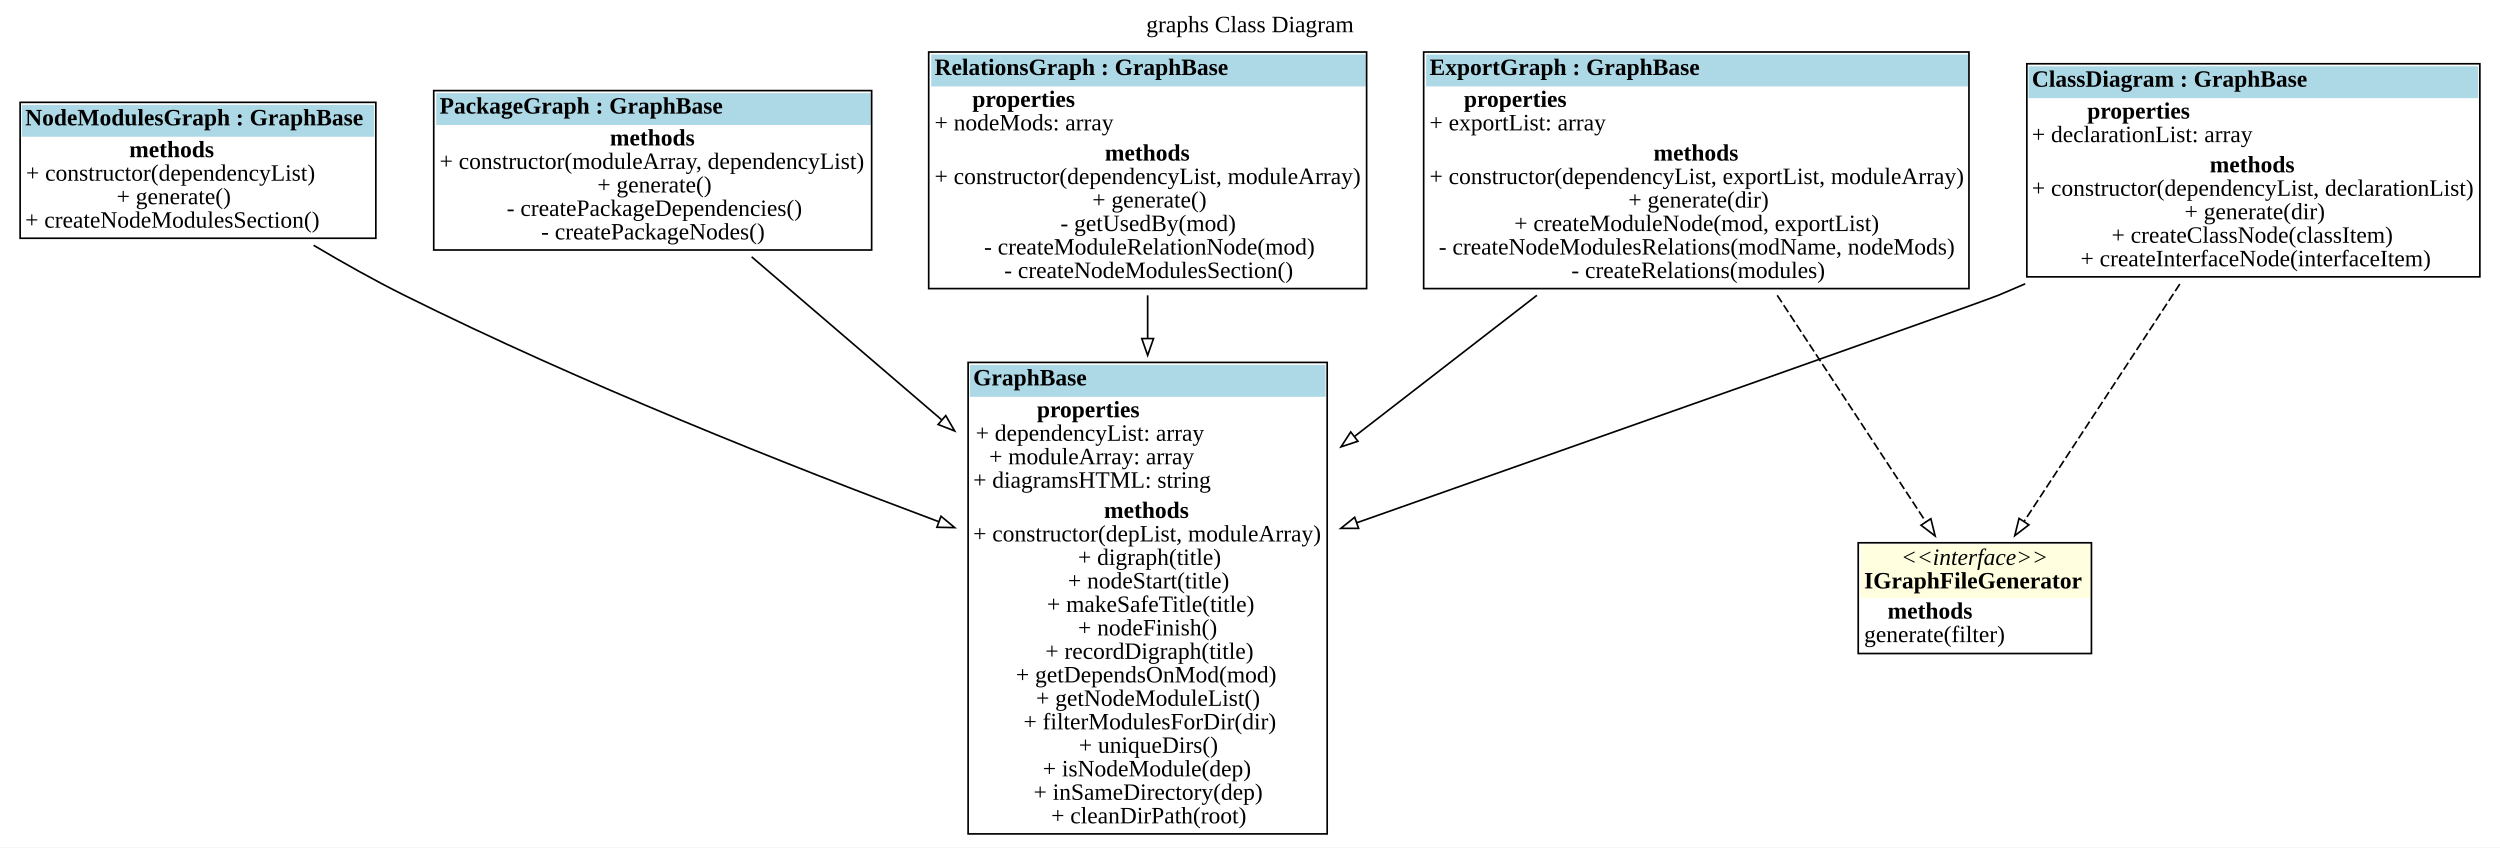
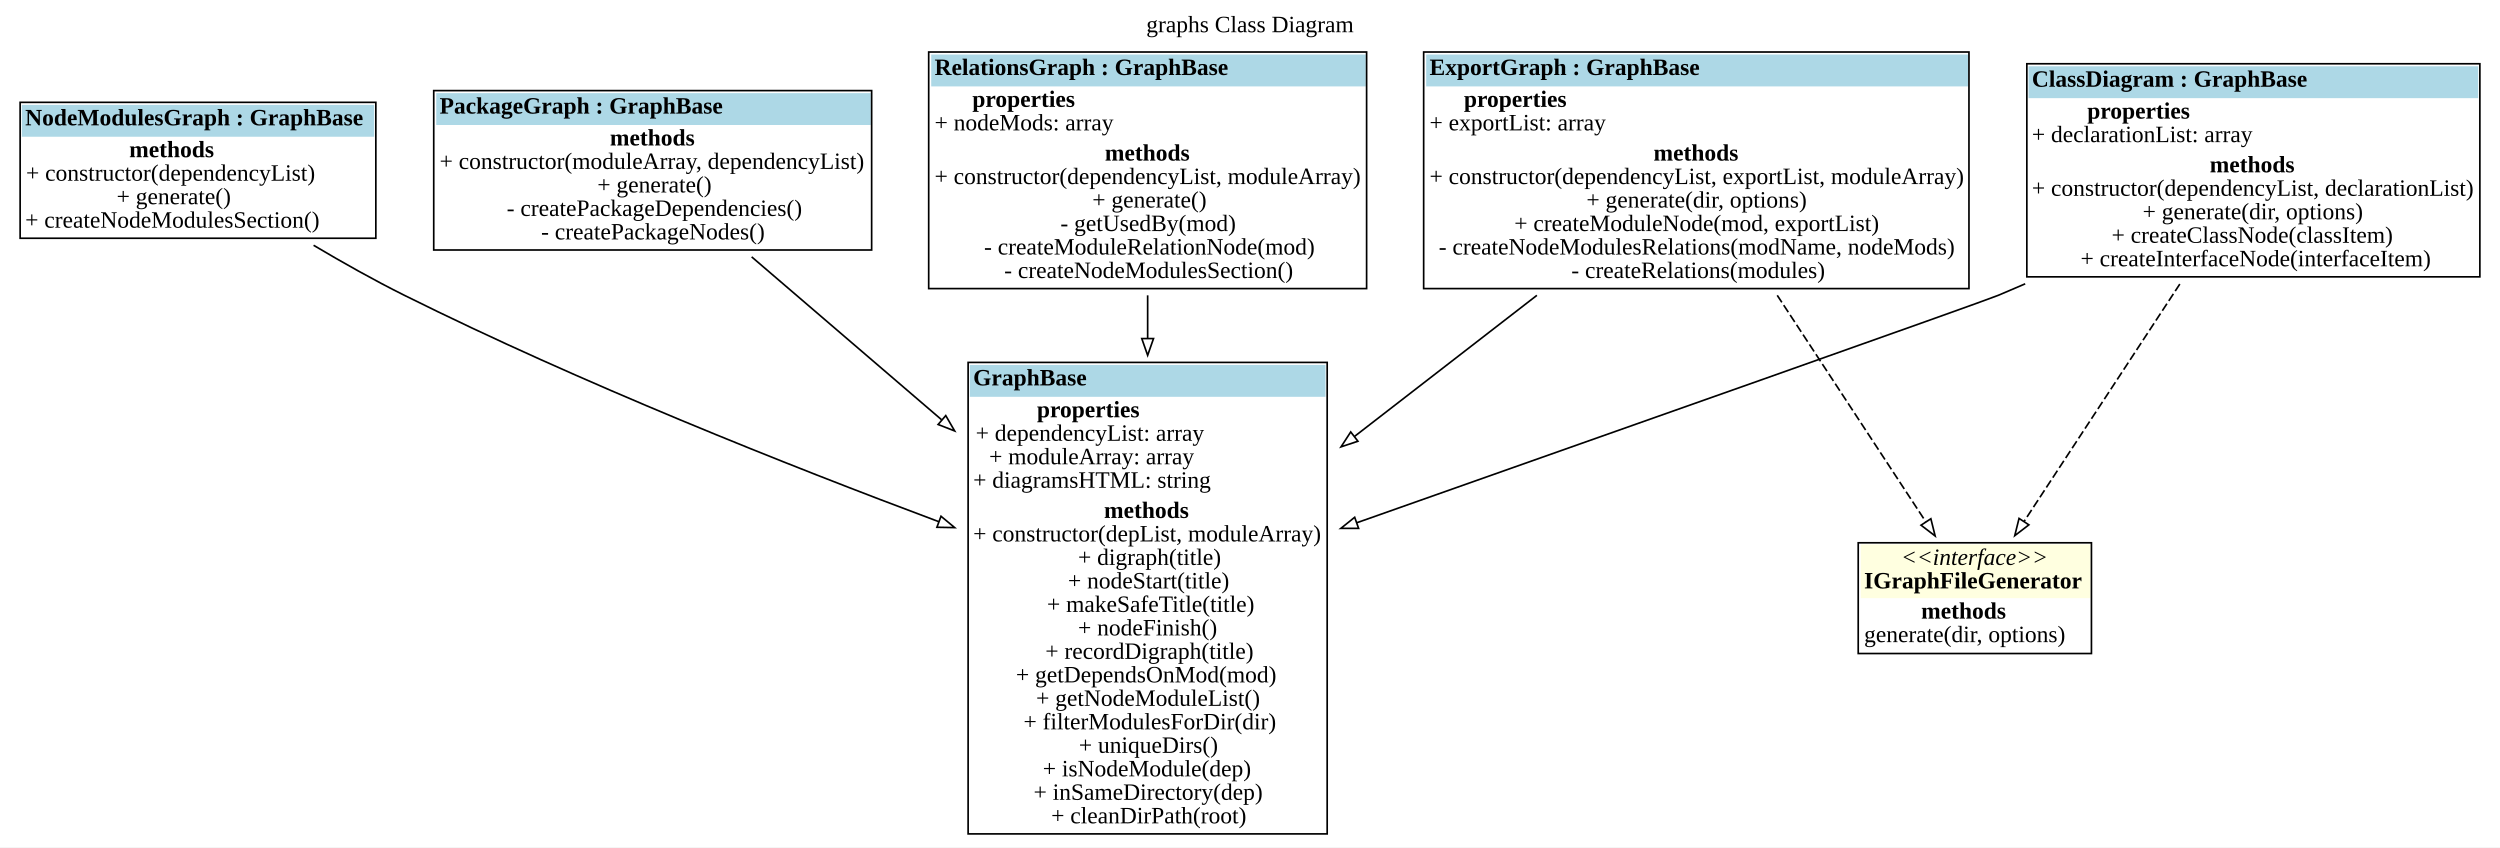
<svg xmlns="http://www.w3.org/2000/svg" width="1490pt" height="505pt" viewBox="0.00 0.00 1490.00 505.00">
  <g id="graph0" class="graph" transform="scale(1 1) rotate(0) translate(4 501)">
    <polygon fill="white" stroke="transparent" points="-4,4 -4,-501 1486,-501 1486,4 -4,4" />
    <text text-anchor="middle" x="741" y="-481.8" font-family="Times New Roman,serif" font-size="14.00">graphs Class Diagram</text>
    <g id="node1" class="node">
      <polygon fill="lightblue" stroke="transparent" points="1205,-442.5 1205,-461.5 1473,-461.5 1473,-442.5 1205,-442.5" />
      <text text-anchor="start" x="1207" y="-449.3" font-family="Times New Roman,serif" font-weight="bold" font-size="14.00">ClassDiagram : GraphBase</text>
      <text text-anchor="start" x="1240" y="-430.3" font-family="Times New Roman,serif" font-weight="bold" font-size="14.00">properties</text>
      <text text-anchor="start" x="1207" y="-416.3" font-family="Times New Roman,serif" font-size="14.00">+ declarationList: array</text>
      <text text-anchor="start" x="1313" y="-398.3" font-family="Times New Roman,serif" font-weight="bold" font-size="14.00">methods</text>
      <text text-anchor="start" x="1207" y="-384.3" font-family="Times New Roman,serif" font-size="14.00">+ constructor(dependencyList, declarationList)</text>
-       <text text-anchor="start" x="1298" y="-370.3" font-family="Times New Roman,serif" font-size="14.00">+ generate(dir)</text>
+       <text text-anchor="start" x="1273" y="-370.3" font-family="Times New Roman,serif" font-size="14.00">+ generate(dir, options)</text>
      <text text-anchor="start" x="1254.5" y="-356.3" font-family="Times New Roman,serif" font-size="14.00">+ createClassNode(classItem)</text>
      <text text-anchor="start" x="1236" y="-342.3" font-family="Times New Roman,serif" font-size="14.00">+ createInterfaceNode(interfaceItem)</text>
      <polygon fill="none" stroke="black" points="1204,-336 1204,-463 1474,-463 1474,-336 1204,-336" />
    </g>
    <g id="node2" class="node">
      <polygon fill="lightblue" stroke="transparent" points="574,-264.5 574,-283.5 786,-283.5 786,-264.5 574,-264.5" />
      <text text-anchor="start" x="576" y="-271.3" font-family="Times New Roman,serif" font-weight="bold" font-size="14.00">GraphBase</text>
      <text text-anchor="start" x="614" y="-252.3" font-family="Times New Roman,serif" font-weight="bold" font-size="14.00">properties</text>
      <text text-anchor="start" x="577.5" y="-238.3" font-family="Times New Roman,serif" font-size="14.00">+ dependencyList: array</text>
      <text text-anchor="start" x="585.5" y="-224.3" font-family="Times New Roman,serif" font-size="14.00">+ moduleArray: array</text>
      <text text-anchor="start" x="576" y="-210.3" font-family="Times New Roman,serif" font-size="14.00">+ diagramsHTML: string</text>
      <text text-anchor="start" x="654" y="-192.3" font-family="Times New Roman,serif" font-weight="bold" font-size="14.00">methods</text>
      <text text-anchor="start" x="576" y="-178.3" font-family="Times New Roman,serif" font-size="14.00">+ constructor(depList, moduleArray)</text>
      <text text-anchor="start" x="638.5" y="-164.3" font-family="Times New Roman,serif" font-size="14.00">+ digraph(title)</text>
      <text text-anchor="start" x="632.5" y="-150.3" font-family="Times New Roman,serif" font-size="14.00">+ nodeStart(title)</text>
      <text text-anchor="start" x="620" y="-136.3" font-family="Times New Roman,serif" font-size="14.00">+ makeSafeTitle(title)</text>
      <text text-anchor="start" x="638.5" y="-122.3" font-family="Times New Roman,serif" font-size="14.00">+ nodeFinish()</text>
      <text text-anchor="start" x="619" y="-108.3" font-family="Times New Roman,serif" font-size="14.00">+ recordDigraph(title)</text>
      <text text-anchor="start" x="601.5" y="-94.3" font-family="Times New Roman,serif" font-size="14.00">+ getDependsOnMod(mod)</text>
      <text text-anchor="start" x="613.5" y="-80.3" font-family="Times New Roman,serif" font-size="14.00">+ getNodeModuleList()</text>
      <text text-anchor="start" x="606" y="-66.3" font-family="Times New Roman,serif" font-size="14.00">+ filterModulesForDir(dir)</text>
      <text text-anchor="start" x="639" y="-52.3" font-family="Times New Roman,serif" font-size="14.00">+ uniqueDirs()</text>
      <text text-anchor="start" x="617.5" y="-38.3" font-family="Times New Roman,serif" font-size="14.00">+ isNodeModule(dep)</text>
      <text text-anchor="start" x="612" y="-24.3" font-family="Times New Roman,serif" font-size="14.00">+ inSameDirectory(dep)</text>
      <text text-anchor="start" x="622.5" y="-10.3" font-family="Times New Roman,serif" font-size="14.00">+ cleanDirPath(root)</text>
      <polygon fill="none" stroke="black" points="573,-4 573,-285 787,-285 787,-4 573,-4" />
    </g>
    <g id="edge1" class="edge">
      <path fill="none" stroke="black" d="M1203.02,-331.85C1197.63,-329.49 1192.27,-327.2 1187,-325 1177.73,-321.13 951.8,-241.34 804.7,-189.46" />
      <polygon fill="none" stroke="black" points="805.72,-186.11 795.13,-186.08 803.39,-192.71 805.72,-186.11" />
    </g>
    <g id="node3" class="node">
      <polygon fill="lightyellow" stroke="transparent" points="1105,-144.5 1105,-176.5 1242,-176.5 1242,-144.5 1105,-144.5" />
      <text text-anchor="start" x="1129" y="-164.3" font-family="Times New Roman,serif" font-style="italic" font-size="14.00">&lt;&lt;interface&gt;&gt;</text>
      <text text-anchor="start" x="1107" y="-150.3" font-family="Times New Roman,serif" font-weight="bold" font-size="14.00">IGraphFileGenerator</text>
-       <text text-anchor="start" x="1121" y="-132.3" font-family="Times New Roman,serif" font-weight="bold" font-size="14.00">methods</text>
-       <text text-anchor="start" x="1107" y="-118.3" font-family="Times New Roman,serif" font-size="14.00">generate(filter)</text>
+       <text text-anchor="start" x="1141" y="-132.3" font-family="Times New Roman,serif" font-weight="bold" font-size="14.00">methods</text>
+       <text text-anchor="start" x="1107" y="-118.3" font-family="Times New Roman,serif" font-size="14.00">generate(dir, options)</text>
      <polygon fill="none" stroke="black" points="1103.5,-111.5 1103.5,-177.5 1242.5,-177.5 1242.5,-111.5 1103.5,-111.5" />
    </g>
    <g id="edge2" class="edge">
      <path fill="none" stroke="black" stroke-dasharray="5,2" d="M1295.17,-331.7C1265.88,-287.05 1228.14,-229.54 1202.41,-190.32" />
      <polygon fill="none" stroke="black" points="1205.2,-188.19 1196.79,-181.75 1199.35,-192.03 1205.2,-188.19" />
    </g>
    <g id="node4" class="node">
      <polygon fill="lightblue" stroke="transparent" points="846,-449.5 846,-468.5 1169,-468.5 1169,-449.5 846,-449.5" />
      <text text-anchor="start" x="848" y="-456.3" font-family="Times New Roman,serif" font-weight="bold" font-size="14.00">ExportGraph : GraphBase</text>
      <text text-anchor="start" x="868.5" y="-437.3" font-family="Times New Roman,serif" font-weight="bold" font-size="14.00">properties</text>
      <text text-anchor="start" x="848" y="-423.3" font-family="Times New Roman,serif" font-size="14.00">+ exportList: array</text>
      <text text-anchor="start" x="981.5" y="-405.3" font-family="Times New Roman,serif" font-weight="bold" font-size="14.00">methods</text>
      <text text-anchor="start" x="848" y="-391.3" font-family="Times New Roman,serif" font-size="14.00">+ constructor(dependencyList, exportList, moduleArray)</text>
-       <text text-anchor="start" x="966.5" y="-377.3" font-family="Times New Roman,serif" font-size="14.00">+ generate(dir)</text>
+       <text text-anchor="start" x="941.5" y="-377.3" font-family="Times New Roman,serif" font-size="14.00">+ generate(dir, options)</text>
      <text text-anchor="start" x="898.5" y="-363.3" font-family="Times New Roman,serif" font-size="14.00">+ createModuleNode(mod, exportList)</text>
      <text text-anchor="start" x="853.5" y="-349.3" font-family="Times New Roman,serif" font-size="14.00">- createNodeModulesRelations(modName, nodeMods)</text>
      <text text-anchor="start" x="932.5" y="-335.3" font-family="Times New Roman,serif" font-size="14.00">- createRelations(modules)</text>
      <polygon fill="none" stroke="black" points="844.5,-329 844.5,-470 1169.5,-470 1169.5,-329 844.5,-329" />
    </g>
    <g id="edge3" class="edge">
      <path fill="none" stroke="black" d="M911.98,-324.98C878.06,-298.74 839.33,-268.78 803.37,-240.95" />
      <polygon fill="none" stroke="black" points="805.31,-238.03 795.26,-234.68 801.03,-243.57 805.31,-238.03" />
    </g>
    <g id="edge4" class="edge">
      <path fill="none" stroke="black" stroke-dasharray="5,2" d="M1055.24,-324.98C1083.86,-281.36 1119.22,-227.47 1143.68,-190.18" />
      <polygon fill="none" stroke="black" points="1146.79,-191.83 1149.35,-181.55 1140.93,-187.99 1146.79,-191.83" />
    </g>
    <g id="node5" class="node">
      <polygon fill="lightblue" stroke="transparent" points="9,-419.5 9,-438.5 219,-438.5 219,-419.5 9,-419.5" />
      <text text-anchor="start" x="11" y="-426.3" font-family="Times New Roman,serif" font-weight="bold" font-size="14.00">NodeModulesGraph : GraphBase</text>
      <text text-anchor="start" x="73" y="-407.3" font-family="Times New Roman,serif" font-weight="bold" font-size="14.00">methods</text>
      <text text-anchor="start" x="11.5" y="-393.3" font-family="Times New Roman,serif" font-size="14.00">+ constructor(dependencyList)</text>
      <text text-anchor="start" x="65.5" y="-379.3" font-family="Times New Roman,serif" font-size="14.00">+ generate()</text>
      <text text-anchor="start" x="11" y="-365.3" font-family="Times New Roman,serif" font-size="14.00">+ createNodeModulesSection()</text>
      <polygon fill="none" stroke="black" points="8,-359 8,-440 220,-440 220,-359 8,-359" />
    </g>
    <g id="edge5" class="edge">
      <path fill="none" stroke="black" d="M182.89,-354.81C200.26,-344.5 219.07,-333.92 237,-325 341.76,-272.86 465.52,-223.7 555.56,-190.06" />
      <polygon fill="none" stroke="black" points="556.84,-193.31 564.99,-186.54 554.4,-186.75 556.84,-193.31" />
    </g>
    <g id="node6" class="node">
      <polygon fill="lightblue" stroke="transparent" points="256,-426.5 256,-445.5 515,-445.5 515,-426.5 256,-426.5" />
      <text text-anchor="start" x="258" y="-433.3" font-family="Times New Roman,serif" font-weight="bold" font-size="14.00">PackageGraph : GraphBase</text>
      <text text-anchor="start" x="359.5" y="-414.3" font-family="Times New Roman,serif" font-weight="bold" font-size="14.00">methods</text>
      <text text-anchor="start" x="258" y="-400.3" font-family="Times New Roman,serif" font-size="14.00">+ constructor(moduleArray, dependencyList)</text>
      <text text-anchor="start" x="352" y="-386.3" font-family="Times New Roman,serif" font-size="14.00">+ generate()</text>
      <text text-anchor="start" x="298" y="-372.3" font-family="Times New Roman,serif" font-size="14.00">- createPackageDependencies()</text>
      <text text-anchor="start" x="318.5" y="-358.3" font-family="Times New Roman,serif" font-size="14.00">- createPackageNodes()</text>
      <polygon fill="none" stroke="black" points="254.5,-352 254.5,-447 515.5,-447 515.5,-352 254.5,-352" />
    </g>
    <g id="edge6" class="edge">
      <path fill="none" stroke="black" d="M443.99,-347.91C476.46,-320.06 518.02,-284.42 557.18,-250.83" />
      <polygon fill="none" stroke="black" points="559.67,-253.31 564.98,-244.15 555.11,-248 559.67,-253.31" />
    </g>
    <g id="node7" class="node">
      <polygon fill="lightblue" stroke="transparent" points="551,-449.5 551,-468.5 810,-468.5 810,-449.5 551,-449.5" />
      <text text-anchor="start" x="553" y="-456.3" font-family="Times New Roman,serif" font-weight="bold" font-size="14.00">RelationsGraph : GraphBase</text>
      <text text-anchor="start" x="575.5" y="-437.3" font-family="Times New Roman,serif" font-weight="bold" font-size="14.00">properties</text>
      <text text-anchor="start" x="553" y="-423.3" font-family="Times New Roman,serif" font-size="14.00">+ nodeMods: array</text>
      <text text-anchor="start" x="654.5" y="-405.3" font-family="Times New Roman,serif" font-weight="bold" font-size="14.00">methods</text>
      <text text-anchor="start" x="553" y="-391.3" font-family="Times New Roman,serif" font-size="14.00">+ constructor(dependencyList, moduleArray)</text>
      <text text-anchor="start" x="647" y="-377.3" font-family="Times New Roman,serif" font-size="14.00">+ generate()</text>
      <text text-anchor="start" x="628" y="-363.3" font-family="Times New Roman,serif" font-size="14.00">- getUsedBy(mod)</text>
      <text text-anchor="start" x="582.5" y="-349.3" font-family="Times New Roman,serif" font-size="14.00">- createModuleRelationNode(mod)</text>
      <text text-anchor="start" x="594.5" y="-335.3" font-family="Times New Roman,serif" font-size="14.00">- createNodeModulesSection()</text>
      <polygon fill="none" stroke="black" points="549.5,-329 549.5,-470 810.5,-470 810.5,-329 549.5,-329" />
    </g>
    <g id="edge7" class="edge">
      <path fill="none" stroke="black" d="M680,-324.98C680,-316.71 680,-308.08 680,-299.25" />
      <polygon fill="none" stroke="black" points="683.5,-299.22 680,-289.22 676.5,-299.22 683.5,-299.22" />
    </g>
  </g>
</svg>
